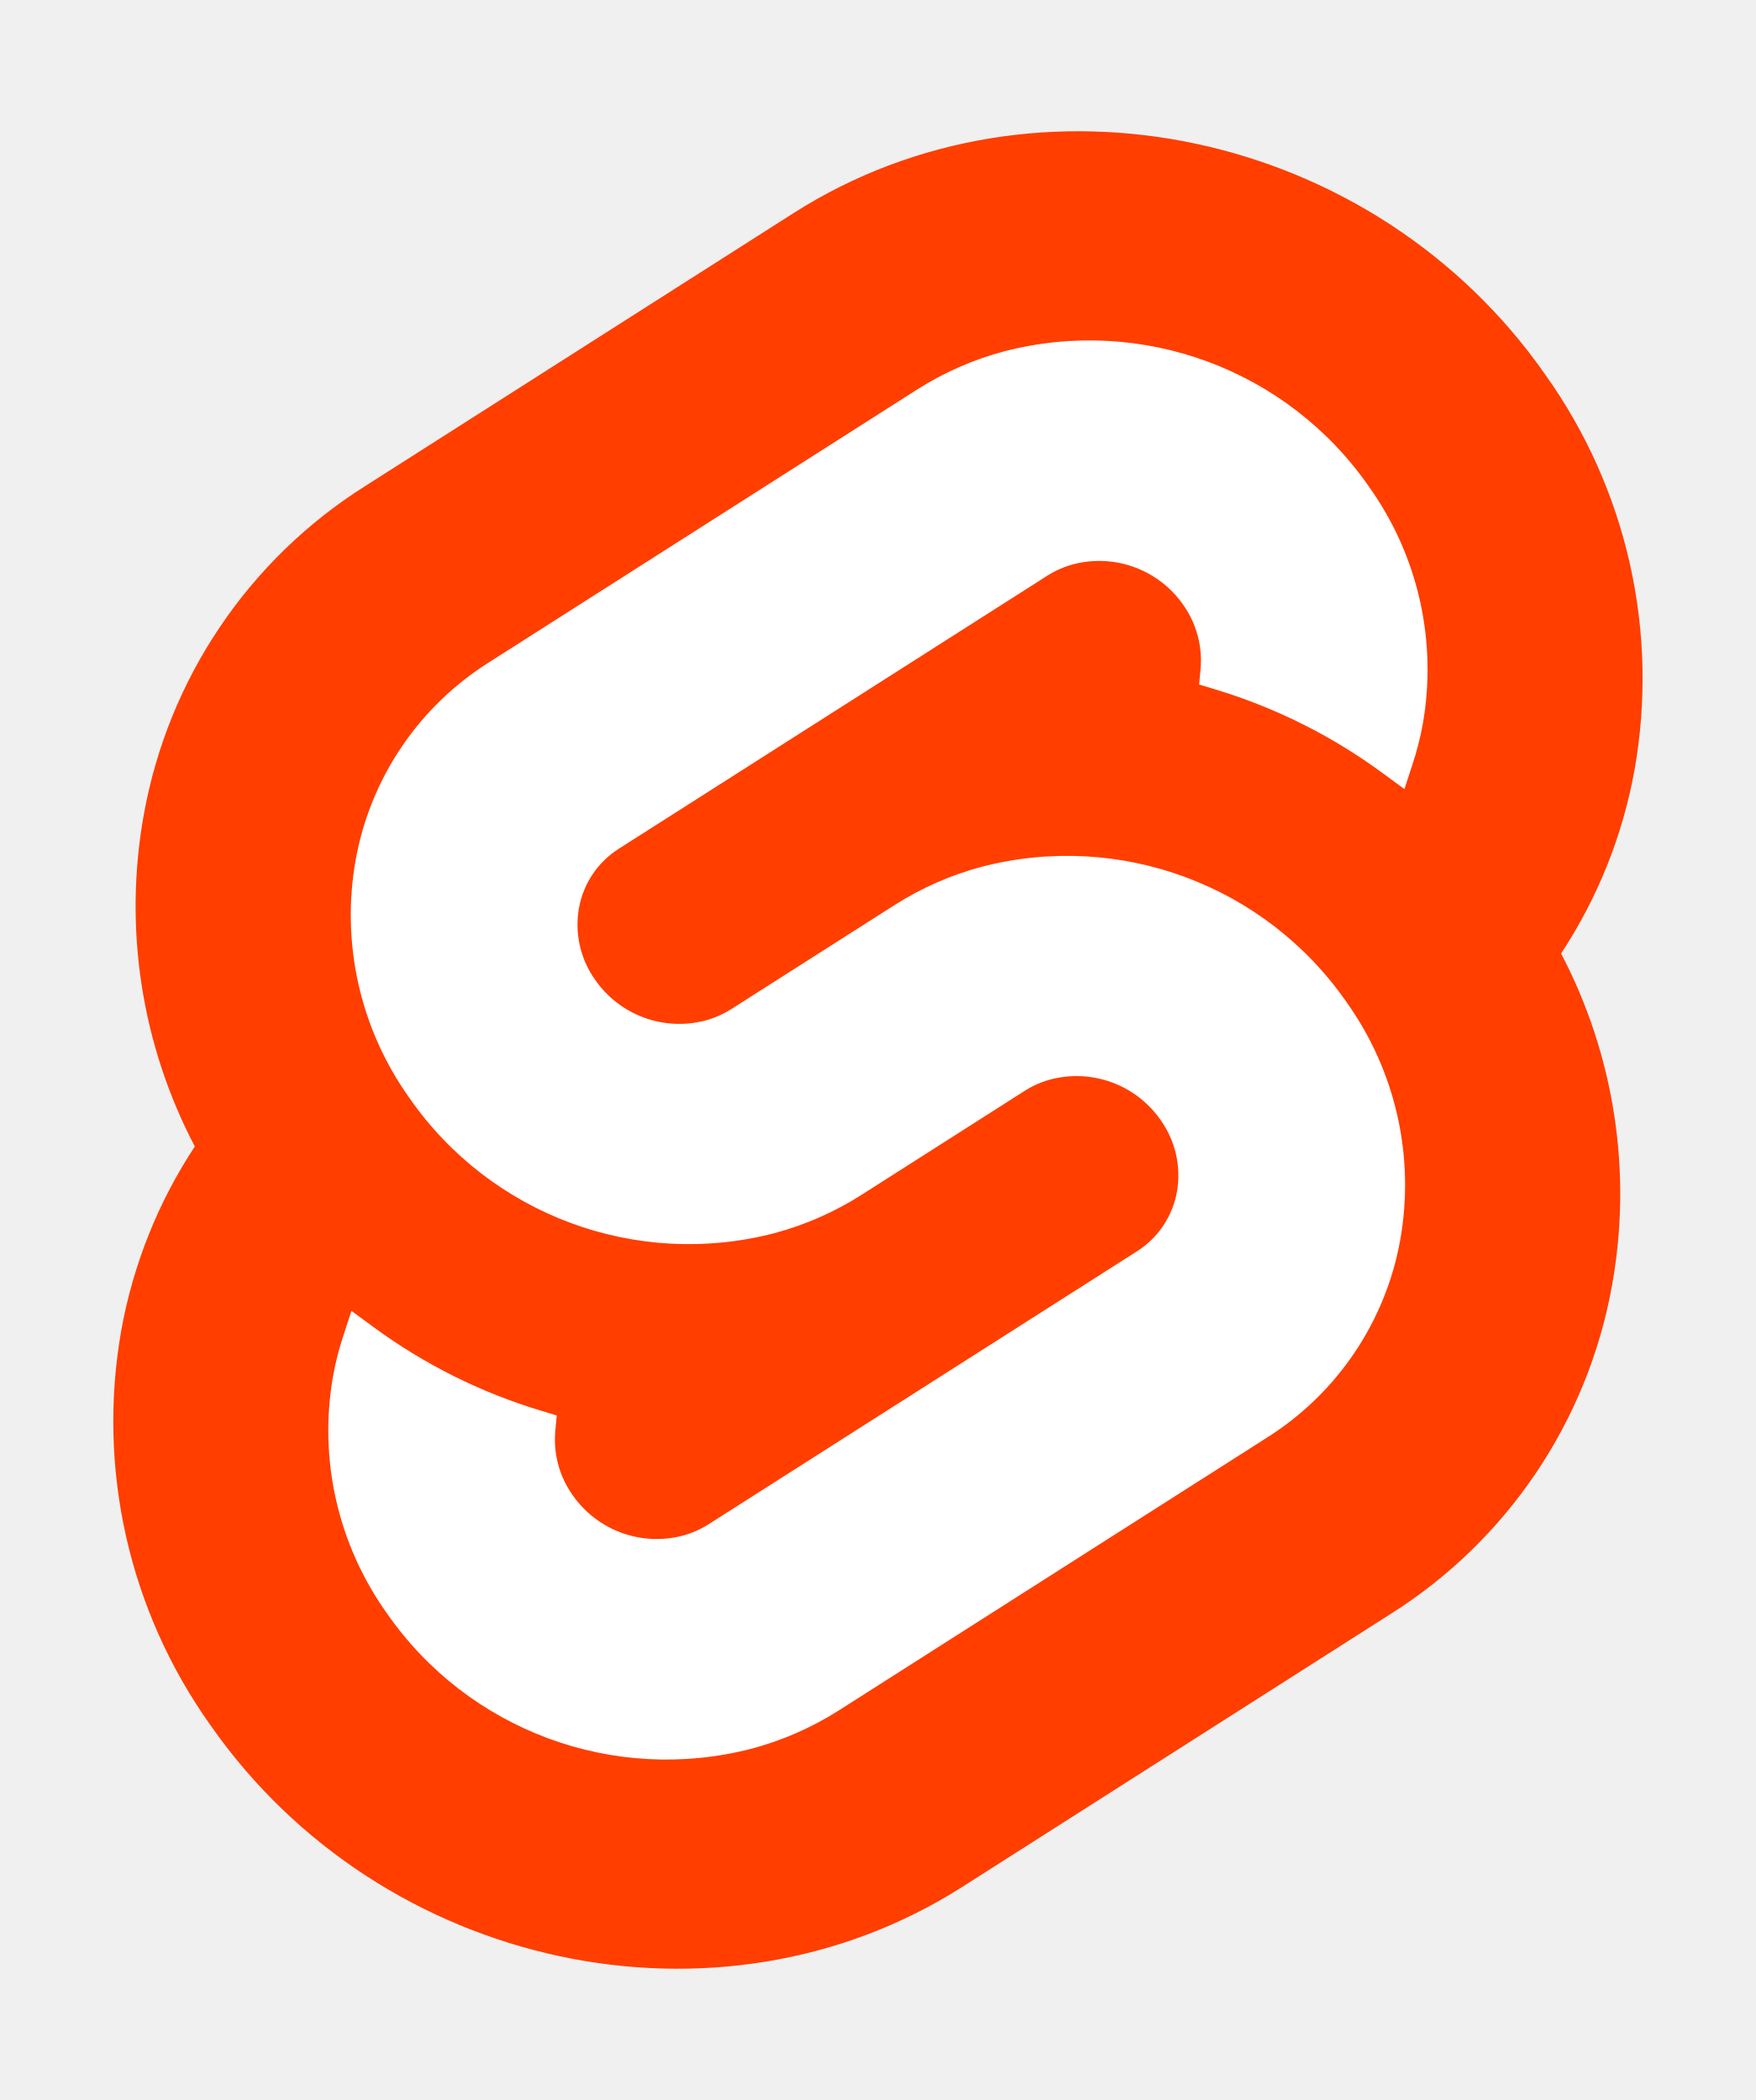
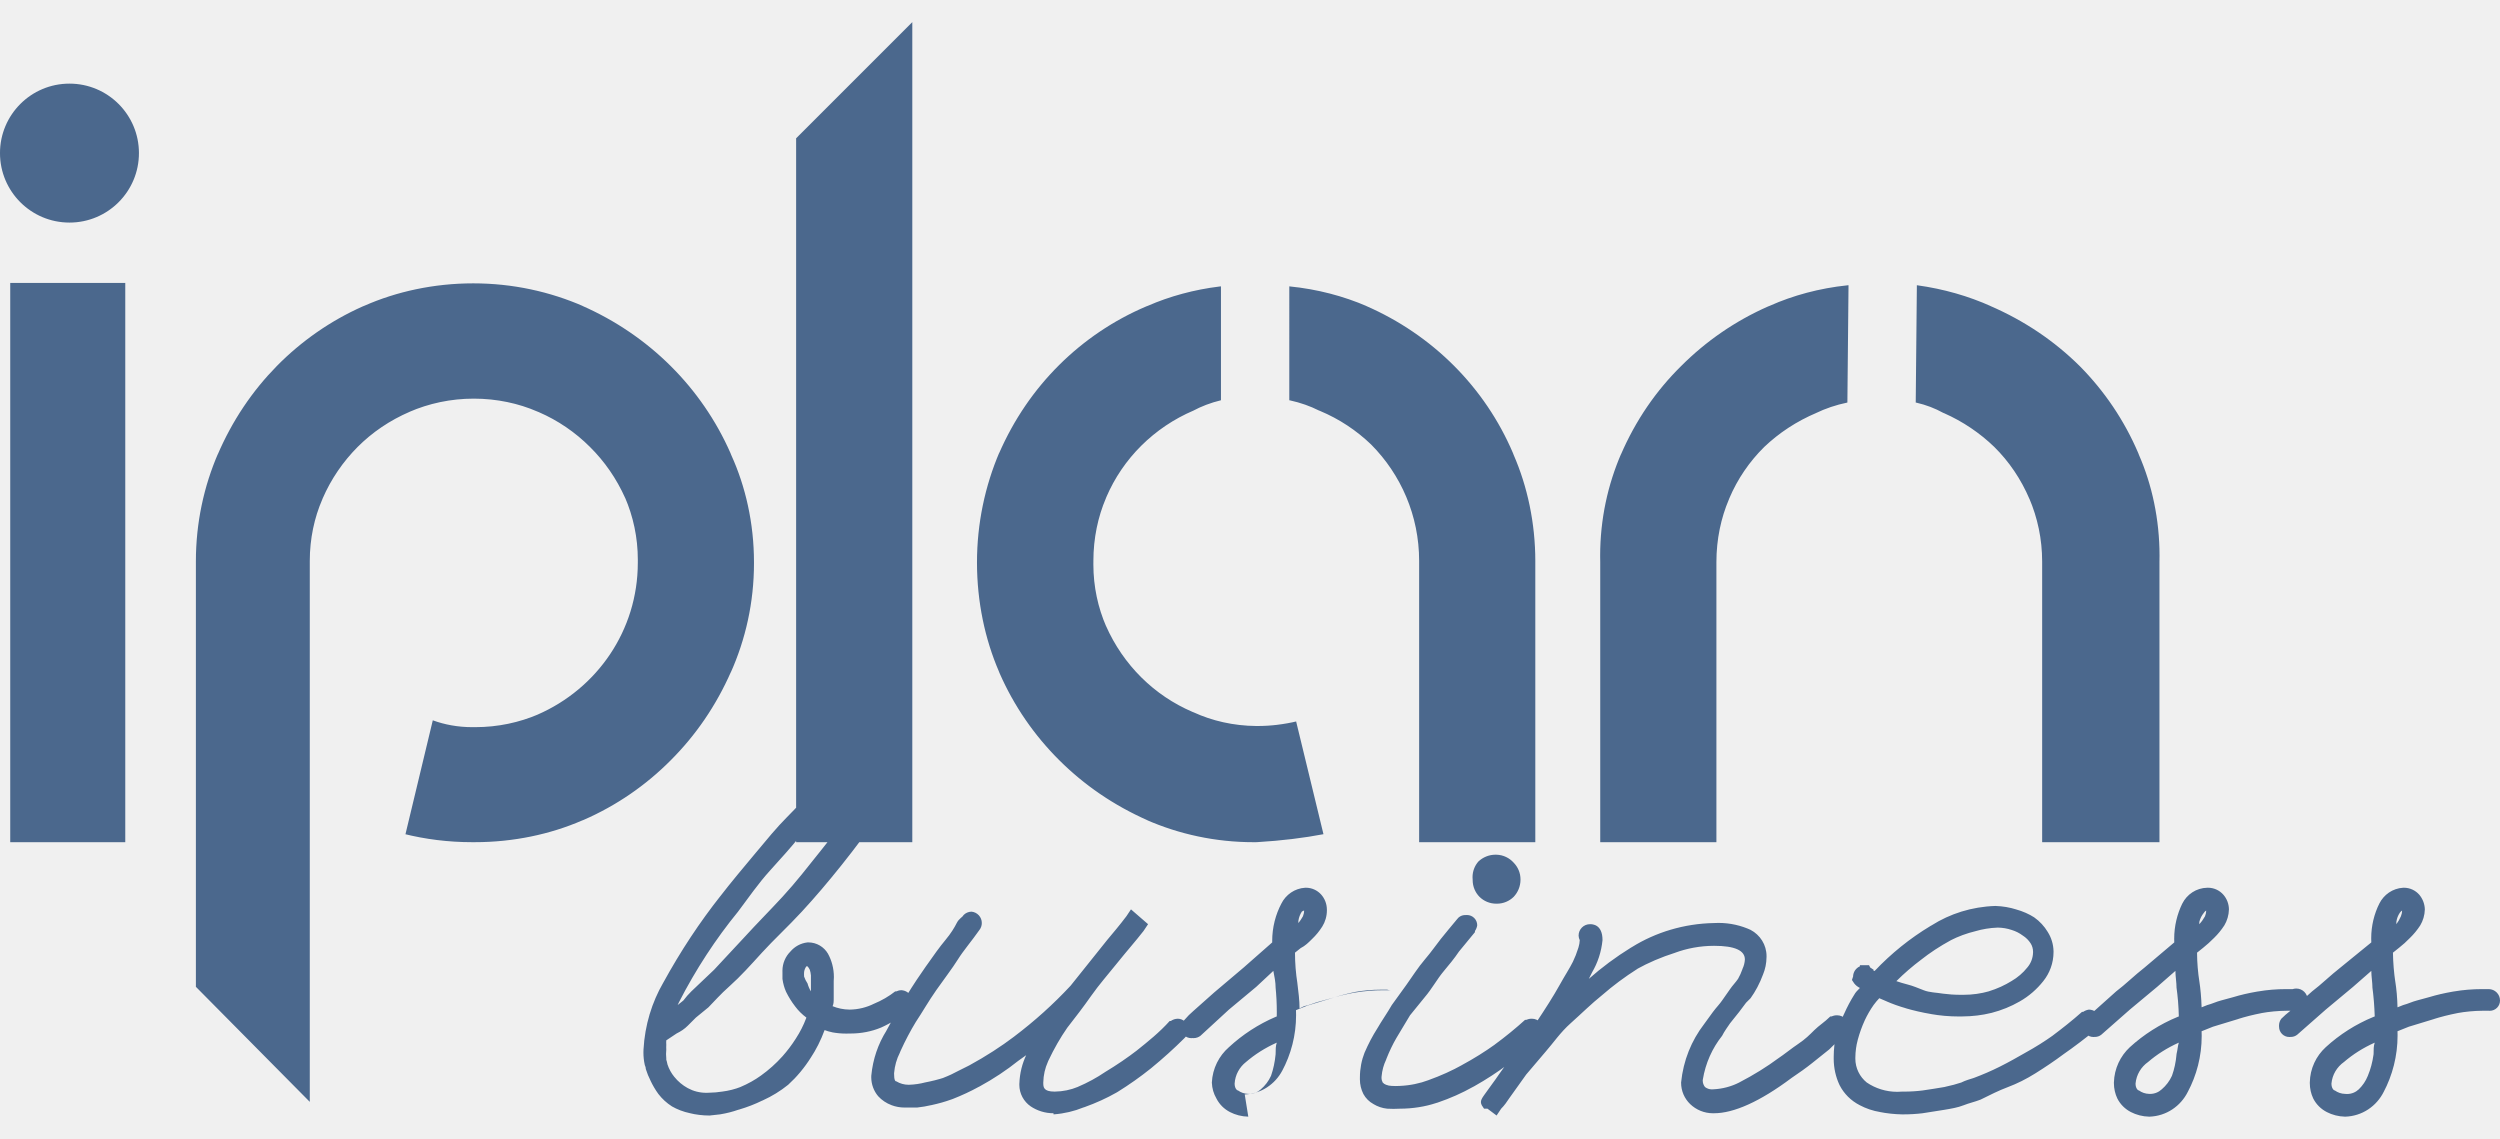
- <svg xmlns="http://www.w3.org/2000/svg" width="107" height="128" viewBox="0 0 107 128">
-   <path d="M94.157 22.819c-10.4-14.885-30.94-19.297-45.792-9.835L22.282 29.608A29.92 29.92 0 0 0 8.764 49.65a31.5 31.5 0 0 0 3.108 20.231 30 30 0 0 0-4.477 11.183 31.9 31.9 0 0 0 5.448 24.116c10.402 14.887 30.942 19.297 45.791 9.835l26.083-16.624A29.92 29.92 0 0 0 98.235 78.35a31.53 31.53 0 0 0-3.105-20.232 30 30 0 0 0 4.474-11.182 31.88 31.88 0 0 0-5.447-24.116" style="fill:#ff3e00" />
-   <path d="M45.817 106.582a20.72 20.72 0 0 1-22.237-8.243 19.17 19.17 0 0 1-3.277-14.503 18 18 0 0 1 .624-2.435l.49-1.498 1.337.981a33.6 33.6 0 0 0 10.203 5.098l.97.294-.09.968a5.85 5.85 0 0 0 1.052 3.878 6.24 6.24 0 0 0 6.695 2.485 5.8 5.8 0 0 0 1.603-.704L69.27 76.28a5.43 5.43 0 0 0 2.45-3.631 5.8 5.8 0 0 0-.987-4.371 6.24 6.24 0 0 0-6.698-2.487 5.7 5.7 0 0 0-1.6.704l-9.953 6.345a19 19 0 0 1-5.296 2.326 20.72 20.72 0 0 1-22.237-8.243 19.17 19.17 0 0 1-3.277-14.502 17.99 17.99 0 0 1 8.13-12.052l26.081-16.623a19 19 0 0 1 5.3-2.329 20.72 20.72 0 0 1 22.237 8.243 19.17 19.17 0 0 1 3.277 14.503 18 18 0 0 1-.624 2.435l-.49 1.498-1.337-.98a33.6 33.6 0 0 0-10.203-5.1l-.97-.294.09-.968a5.86 5.86 0 0 0-1.052-3.878 6.24 6.24 0 0 0-6.696-2.485 5.8 5.8 0 0 0-1.602.704L37.73 51.72a5.42 5.42 0 0 0-2.449 3.63 5.79 5.79 0 0 0 .986 4.372 6.24 6.24 0 0 0 6.698 2.486 5.8 5.8 0 0 0 1.602-.704l9.952-6.342a19 19 0 0 1 5.295-2.328 20.72 20.72 0 0 1 22.237 8.242 19.17 19.17 0 0 1 3.277 14.503 18 18 0 0 1-8.13 12.053l-26.081 16.622a19 19 0 0 1-5.3 2.328" style="fill:#fff" />
+ <svg xmlns="http://www.w3.org/2000/svg" version="1.1" width="2248" height="1024" viewBox="0 0 2248 1024">
+   <g id="icomoon-ignore">
+ </g>
+   <path fill="#4b688d" d="M638.039 1003.082c-0.009 0-0.020 0-0.030 0-6.167 0-12.16-0.747-17.893-2.154l0.513 0.106c-6.18-1.294-11.662-3.42-16.661-6.29l0.274 0.145c-4.808-3.071-8.876-6.815-12.208-11.154l-0.082-0.112c-2.583-3.551-4.974-7.582-6.976-11.834l-0.193-0.456c-1.473-2.86-2.862-6.252-3.969-9.77l-0.128-0.471c0-2.048-1.024-3.072-1.024-4.097-0.695-3.195-1.093-6.866-1.093-10.631 0-0.944 0.025-1.882 0.074-2.813l-0.006 0.13c1.226-22.008 7.534-42.302 17.759-60.056l-0.348 0.655c16.274-29.676 33.233-55.132 52.103-79.010l-0.895 1.174c10.242-13.314 21.507-26.628 31.749-38.918s19.459-23.556 28.676-32.773 16.386-17.411 23.556-24.58 11.266-11.266 14.338-13.314c6.3-6.144 13.352-11.567 20.992-16.103l0.515-0.283c4.68-3.034 10.21-5.198 16.151-6.115l0.235-0.030c0.231-0.009 0.501-0.015 0.773-0.015 5.213 0 9.971 1.947 13.586 5.154l-0.021-0.018c4.434 3.958 7.211 9.688 7.211 16.068 0 0.472-0.015 0.941-0.045 1.406l0.003-0.063c-0.418 4.165-1.508 7.981-3.162 11.478l0.090-0.212c-1.24 3.995-2.63 7.386-4.274 10.627l0.177-0.385c-1.769 3.656-3.474 6.674-5.339 9.58l0.218-0.363c-0.331 0.796-0.68 1.818-0.974 2.863l-0.050 0.209v1.024c-11.266 15.362-22.531 30.725-34.821 46.087s-23.556 28.676-35.845 41.99-25.604 25.604-35.845 36.87-19.459 21.507-28.676 29.701-14.338 14.338-19.459 19.459l-11.266 9.217c-2.048 2.048-4.097 4.097-7.169 7.169s-6.145 5.121-10.242 7.169l-9.217 6.145c-0.045 0.613-0.071 1.327-0.071 2.048s0.026 1.435 0.076 2.143l-0.005-0.095c-0.044 0.613-0.068 1.327-0.068 2.048s0.025 1.435 0.074 2.144l-0.005-0.096c-0.138 1.229-0.216 2.653-0.216 4.097s0.079 2.867 0.232 4.27l-0.015-0.173v1.024c0.397 1.137 0.752 2.515 1 3.931l0.024 0.166c1.429 4.328 3.523 8.073 6.193 11.327l-0.048-0.061c3.354 4.171 7.438 7.601 12.081 10.138l0.209 0.104c4.769 2.613 10.449 4.151 16.489 4.151 0.685 0 1.365-0.020 2.040-0.059l-0.093 0.004c4.391-0.063 8.64-0.433 12.795-1.090l-0.505 0.066c6.1-0.772 11.634-2.209 16.86-4.261l-0.473 0.164c7.047-2.97 13.111-6.402 18.715-10.434l-0.28 0.192c7.291-5.229 13.666-10.954 19.362-17.301l0.097-0.11c4.339-4.867 8.388-10.219 11.991-15.883l0.299-0.503c3.465-5.294 6.568-11.372 8.999-17.781l0.218-0.654c-3.942-2.92-7.321-6.3-10.15-10.113l-0.092-0.129c-2.989-3.868-5.717-8.234-7.992-12.862l-0.201-0.452c-1.422-3.27-2.498-7.068-3.046-11.036l-0.026-0.23c0-3.072 0-5.121 0-6.145-0.015-0.317-0.023-0.688-0.023-1.061 0-6.784 2.748-12.926 7.192-17.374v0c3.795-4.464 9.171-7.481 15.253-8.183l0.109-0.010c0.205-0.007 0.447-0.012 0.689-0.012 7.546 0 14.139 4.081 17.694 10.157l0.052 0.097c3.322 6.043 5.275 13.243 5.275 20.899 0 1.295-0.056 2.578-0.166 3.846l0.011-0.165c0 5.121 0 10.242 0 14.338s0 6.145-1.024 8.193c4.541 1.893 9.812 3.016 15.34 3.072h0.022c7.846-0.094 15.232-1.974 21.798-5.252l-0.291 0.131c7.434-3.055 13.851-6.84 19.631-11.397l-0.172 0.131h1.024c1.314-0.658 2.863-1.043 4.503-1.043 0.217 0 0.433 0.007 0.647 0.020l-0.029-0.001c5.199 0.538 9.217 4.895 9.217 10.191 0 0.018 0 0.036 0 0.054v-0.003c-0.041 2.811-1.209 5.342-3.070 7.167l-0.002 0.002c-7.331 6.534-15.78 12.031-24.986 16.14l-0.618 0.246c-7.943 3.243-17.161 5.126-26.817 5.126-0.294 0-0.587-0.002-0.88-0.005h0.045c-0.898 0.041-1.95 0.064-3.008 0.064-4.366 0-8.639-0.396-12.787-1.154l0.433 0.066c-2.783-0.572-5.185-1.278-7.5-2.158l0.331 0.11c-3.481 9.405-7.621 17.513-12.574 25.039l0.284-0.459c-5.892 9.367-12.667 17.445-20.392 24.498l-0.091 0.082c-6.812 5.523-14.563 10.321-22.889 14.070l-0.666 0.268c-5.997 2.965-13.131 5.752-20.522 7.942l-0.985 0.251c-4.608 1.644-10.124 3.068-15.799 4.016l-0.587 0.081zM782.445 693.787c-3.144 0.849-5.884 2.259-8.239 4.132l0.046-0.035c-6.018 4.632-11.363 9.327-16.39 14.342l0.004-0.004c-3.072 3.072-8.193 7.169-14.338 14.338s-15.362 14.338-23.556 24.58-17.411 20.483-27.652 31.749-19.459 24.58-28.676 36.87c-20.014 24.478-38.060 52.015-53.066 81.364l-1.214 2.616 5.121-4.097c2.27-3.021 4.621-5.697 7.157-8.181l0.012-0.012 20.483-19.459 27.652-29.701c10.242-11.266 21.507-22.531 33.797-35.845s22.531-26.628 34.821-41.99 22.531-28.676 33.797-45.063l1.024-2.048c2.598-3.281 4.98-6.973 6.992-10.886l0.177-0.38c1.296-2.895 2.051-6.275 2.051-9.831 0-0.144-0.001-0.288-0.004-0.432v0.022c0.055-0.308 0.086-0.662 0.086-1.024s-0.031-0.716-0.091-1.061l0.005 0.037zM727.14 868.917c-2.048 0-2.048 0-2.048 0-1.053 1.436-1.781 3.174-2.041 5.062l-0.007 0.059c-0.050 0.613-0.079 1.327-0.079 2.048s0.029 1.435 0.085 2.141l-0.006-0.093c0.811 2.344 1.851 4.376 3.128 6.231l-0.056-0.086c0.746 2.723 1.796 5.107 3.14 7.288l-0.068-0.119c0-3.072 0-6.145 0-9.217s0-3.072 0-5.121c-0.157-1.883-0.52-3.625-1.070-5.28l0.046 0.159c-0.572-1.174-1.255-2.184-2.059-3.085l0.011 0.013zM947.334 1001.033c-0.030 0-0.066 0-0.102 0-7.592 0-14.649-2.295-20.513-6.229l0.133 0.084c-6.232-4.301-10.265-11.404-10.265-19.448 0-0.364 0.008-0.726 0.025-1.087l-0.002 0.051c0.321-9.354 2.552-18.112 6.315-26l-0.17 0.396-7.169 5.121c-10.466 8.363-22.194 16.169-34.58 22.923l-1.265 0.632c-6.681 3.699-14.775 7.486-23.126 10.763l-1.454 0.503c-4.953 1.812-11.128 3.578-17.451 4.943l-0.984 0.178c-3.388 0.824-7.57 1.545-11.831 2.008l-0.459 0.040h-10.242c-0.204 0.004-0.443 0.007-0.684 0.007-4.166 0-8.155-0.753-11.839-2.131l0.233 0.076c-4.864-1.78-8.986-4.585-12.269-8.17l-0.021-0.023c-3.845-4.585-6.181-10.549-6.181-17.058 0-0.484 0.013-0.966 0.038-1.444l-0.003 0.067c1.404-14.943 6.175-28.53 13.54-40.33l-0.226 0.388c12.254-22.806 24.134-41.888 37.055-60.181l-1.209 1.804c7.169-10.242 12.29-17.411 17.411-23.556s8.193-11.266 10.242-15.362 5.121-5.121 6.145-7.169c1.827-1.863 4.358-3.031 7.161-3.072h0.008c5.215 0.52 9.253 4.886 9.253 10.194 0 2.338-0.783 4.494-2.102 6.217l0.018-0.025c-7.169 10.242-14.338 18.435-19.459 26.628s-12.29 17.411-19.459 27.652-12.29 19.459-18.435 28.676c-4.622 7.562-9.41 16.635-13.666 26.001l-0.672 1.651c-2.736 5.363-4.567 11.627-5.109 18.256l-0.012 0.179c0 6.145 1.024 7.169 2.048 7.169 3.161 1.93 6.987 3.073 11.080 3.073 0.066 0 0.131 0 0.196-0.001h-0.010c5.163-0.156 10.082-0.894 14.789-2.15l-0.451 0.102c6.565-1.257 12.071-2.675 17.446-4.388l-1.059 0.291c5.297-2.051 9.68-4.116 13.901-6.442l-0.587 0.297 10.242-5.121c15.341-8.389 28.398-16.868 40.773-26.204l-0.831 0.6c18.927-14.299 35.664-29.412 50.995-45.856l0.213-0.231 32.773-40.966c5.121-6.145 11.266-13.314 17.411-21.507l4.097-6.145 15.362 13.314-4.097 6.145c-7.169 9.217-15.362 18.435-23.556 28.676s-16.386 19.459-23.556 29.701-14.338 19.459-21.507 28.676c-6.105 8.804-11.91 18.88-16.866 29.433l-0.545 1.291c-2.456 5.418-3.95 11.734-4.096 18.382l-0.001 0.053c0 4.097 0 8.193 10.242 8.193 7.4-0.083 14.428-1.58 20.857-4.234l-0.374 0.137c9.44-4.032 17.518-8.487 25.085-13.638l-0.505 0.324c11.088-6.691 20.445-13.111 29.417-20.006l-0.741 0.547c10.242-8.193 20.483-16.386 29.701-26.628v0h1.024c1.715-1.22 3.835-1.976 6.128-2.048h0.017c0.017 0 0.037 0 0.057 0 5.091 0 9.217 4.127 9.217 9.217 0 0.361-0.021 0.717-0.061 1.067l0.004-0.043c0.003 0.088 0.005 0.191 0.005 0.295 0 2.728-1.185 5.179-3.068 6.867l-0.009 0.008c-9.535 9.487-19.549 18.528-29.988 27.068l-0.737 0.584c-8.946 7.174-18.971 14.264-29.412 20.748l-1.312 0.759c-8.363 4.76-18.166 9.252-28.37 12.899l-1.33 0.415c-7.814 3.223-16.866 5.415-26.33 6.127l-0.298 0.018zM1122.464 1004.106c-5.999-0.125-11.621-1.625-16.599-4.196l0.212 0.099c-5.335-2.721-9.568-6.955-12.217-12.134l-0.073-0.156c-2.417-4.118-3.916-9.034-4.096-14.286l-0.001-0.052c0.635-12.692 6.429-23.916 15.311-31.705l0.051-0.044c12.196-11.288 26.43-20.597 42.053-27.286l0.961-0.366c0.023-1.195 0.037-2.604 0.037-4.017 0-7.602-0.385-15.114-1.137-22.518l0.077 0.931c0-5.121-1.024-10.242-2.048-15.362l-15.362 14.338-24.58 20.483-25.604 23.556c-1.701 1.306-3.862 2.093-6.205 2.093-0.339 0-0.675-0.017-1.006-0.049l0.042 0.003c-0.327 0.041-0.705 0.065-1.089 0.065-5.091 0-9.217-4.127-9.217-9.217 0-0.384 0.023-0.762 0.069-1.133l-0.004 0.045c0.305-2.432 1.423-4.56 3.069-6.142l0.003-0.003c2.528-2.984 5.209-5.665 8.094-8.111l0.099-0.082 18.435-16.386 26.628-22.531 25.604-22.531c-0.007-0.377-0.011-0.822-0.011-1.268 0-12.262 3.035-23.816 8.395-33.949l-0.191 0.395c4.035-8.14 12.053-13.764 21.435-14.335l0.072-0.003c0.176-0.006 0.382-0.009 0.589-0.009 5.456 0 10.359 2.37 13.733 6.137l0.015 0.017c3.129 3.535 5.060 8.193 5.121 13.301v0.013c0.008 0.255 0.013 0.556 0.013 0.857 0 5.369-1.53 10.381-4.178 14.622l0.068-0.117c-2.694 4.273-5.74 7.969-9.191 11.242l-0.026 0.024c-3.072 3.072-6.145 6.145-10.242 8.193l-5.121 4.097c0.013 9.408 0.757 18.633 2.179 27.632l-0.131-1.004c1.024 8.193 2.048 16.386 2.048 23.556l4.097-2.048c5.121-1.024 9.217-3.072 13.314-4.097l11.266-3.072c5.676-1.796 12.914-3.573 20.297-4.935l1.21-0.186c7.602-1.307 16.358-2.054 25.288-2.054 0.471 0 0.942 0.002 1.412 0.006l-0.072-0.001h5.121c-1.143 0-2.243-0.187-3.27-0.533l0.072 0.021h-5.121c-0.086 0-0.188 0-0.289 0-8.222 0-16.27 0.745-24.082 2.172l0.815-0.124c-7.936 1.659-14.461 3.427-20.842 5.512l1.383-0.391-23.556 7.169-10.242 4.097c0.059 1.324 0.092 2.876 0.092 4.437 0 18.237-4.584 35.404-12.661 50.411l0.279-0.567c-6.544 12.418-19.115 20.88-33.715 21.504l-0.082 0.003zM1148.068 937.536c-10.58 4.739-19.692 10.571-27.802 17.537l0.15-0.126c-5.883 4.603-9.76 11.535-10.238 19.384l-0.004 0.075c0 4.097 2.048 6.145 3.072 6.145 2.561 1.857 5.749 2.998 9.199 3.072h0.018c0.239 0.013 0.518 0.021 0.799 0.021 4.049 0 7.731-1.566 10.476-4.126l-0.009 0.008c3.888-3.321 7.004-7.422 9.128-12.072l0.089-0.218c1.983-5.676 3.433-12.281 4.072-19.122l0.025-0.337c0-4.097 0-7.169 1.024-10.242zM1172.648 818.734c-0.784 0.226-1.466 0.577-2.063 1.035l0.015-0.011c-1.531 2.336-2.615 5.104-3.058 8.081l-0.014 0.112c-0.030 0.307-0.047 0.663-0.047 1.024s0.017 0.717 0.050 1.069l-0.003-0.045c1.452-1.797 2.809-3.808 3.988-5.93l0.109-0.215c0.648-1.512 1.024-3.272 1.024-5.121v0zM1258.677 996.937c-1.683 0.102-3.652 0.16-5.633 0.16s-3.95-0.058-5.902-0.172l0.269 0.013c-4.596-0.482-8.767-1.943-12.421-4.171l0.131 0.074c-3.933-2.136-7.081-5.285-9.158-9.099l-0.059-0.118c-1.951-3.849-3.094-8.39-3.094-13.2 0-0.4 0.008-0.799 0.024-1.195l-0.002 0.057c-0.001-0.138-0.002-0.302-0.002-0.466 0-7.935 1.504-15.519 4.243-22.482l-0.144 0.417c3.593-8.355 7.361-15.419 11.636-22.128l-0.37 0.621c4.097-7.169 9.217-14.338 13.314-21.507l13.314-18.435c5.121-7.169 10.242-15.362 16.386-22.531s10.242-13.314 14.338-18.435 9.217-11.266 14.338-17.411c1.676-2.493 4.486-4.112 7.674-4.112 0.183 0 0.364 0.005 0.544 0.016l-0.025-0.001c0.307-0.036 0.663-0.057 1.024-0.057 5.091 0 9.217 4.127 9.217 9.217 0 0.020 0 0.040 0 0.060v-0.003c-0.309 1.941-1.031 3.672-2.074 5.16l0.026-0.039v1.024l-14.338 17.411c-4.097 6.145-9.217 12.29-14.338 18.435s-10.242 15.362-16.386 22.531l-13.314 16.386c-4.097 7.169-8.193 13.314-12.29 20.483-3.168 5.43-6.265 11.837-8.88 18.486l-0.337 0.973c-2.173 4.482-3.637 9.7-4.087 15.205l-0.010 0.157c-0.024 0.248-0.037 0.536-0.037 0.827 0 1.57 0.393 3.049 1.085 4.344l-0.024-0.049c0.813 0.919 1.848 1.624 3.022 2.033l0.050 0.015c1.514 0.623 3.269 0.997 5.11 1.024h0.011c1.071 0.070 2.323 0.11 3.585 0.11s2.513-0.040 3.755-0.119l-0.17 0.009c9.294-0.395 18.040-2.239 26.182-5.312l-0.578 0.191c11.608-4.172 21.405-8.66 30.758-13.853l-1.057 0.539c11.556-6.25 21.263-12.358 30.551-19.014l-0.85 0.579c10.315-7.582 19.325-14.968 27.936-22.785l-0.284 0.254h1.024c1.447-0.648 3.137-1.026 4.916-1.026 0.072 0 0.144 0.001 0.216 0.002h-0.011c5.656 0 10.242 4.586 10.242 10.242v0c-0.041 2.811-1.209 5.342-3.070 7.167l-0.002 0.002c-9.217 8.193-19.459 15.362-28.676 23.556-9.151 6.904-19.526 13.683-30.348 19.76l-1.401 0.723c-9.275 5.246-20.105 10.095-31.403 13.934l-1.37 0.404c-9.791 3.245-21.063 5.119-32.772 5.121h-0.001zM1345.73 812.589c-0.092 0.001-0.2 0.002-0.308 0.002-5.863 0-11.178-2.346-15.057-6.151l0.003 0.003c-3.802-3.877-6.147-9.191-6.147-15.054 0-0.108 0.001-0.216 0.002-0.324v0.016c-0.079-0.693-0.125-1.497-0.125-2.311 0-5.395 1.986-10.326 5.268-14.101l-0.022 0.026c4.028-3.817 9.481-6.163 15.483-6.163 0.318 0 0.633 0.007 0.948 0.020l-0.045-0.001c6.113 0.199 11.554 2.918 15.344 7.149l0.018 0.020c3.802 3.877 6.147 9.191 6.147 15.054 0 0.108-0.001 0.216-0.002 0.324v-0.016c-0.028 5.956-2.362 11.361-6.155 15.373l0.010-0.011c-3.877 3.802-9.191 6.147-15.054 6.147-0.108 0-0.216-0.001-0.324-0.002h0.016zM1337.537 996.937h-3.072l-2.048-3.072c-2.048-4.097 0-6.145 5.121-13.314 2.048-3.072 6.145-8.193 10.242-14.338l15.362-21.507c6.145-8.193 12.29-16.386 18.435-25.604 8.193-12.29 15.362-23.556 20.483-32.773s9.217-15.362 12.29-21.507c1.784-3.658 3.524-8.069 4.937-12.625l0.184-0.689c0.581-1.823 0.95-3.928 1.023-6.106l0.001-0.039c-0.595-1.195-0.966-2.596-1.023-4.078l-0.001-0.019c0-5.656 4.586-10.242 10.242-10.242v0c2.048 0 11.266 0 11.266 14.338-1.059 10.695-4.349 20.43-9.397 29.007l0.18-0.331-3.072 6.145c11.524-10.195 24.242-19.653 37.726-27.99l1.192-0.686c21.008-13.052 46.395-20.987 73.597-21.505l0.142-0.002c1.173-0.071 2.544-0.111 3.926-0.111 10.458 0 20.377 2.305 29.277 6.435l-0.43-0.179c8.595 4.533 14.355 13.409 14.355 23.631 0 0.334-0.006 0.666-0.018 0.996l0.001-0.048c-0.056 5.55-1.179 10.822-3.174 15.641l0.102-0.279c-3.026 8.209-6.827 15.311-11.454 21.783l0.188-0.276-4.097 4.097-6.145 8.193-8.193 10.242c-2.048 3.072-5.121 7.169-7.169 11.266-8.792 11.084-14.96 24.634-17.346 39.449l-0.065 0.493c-0.004 0.102-0.006 0.223-0.006 0.343 0 2.206 0.775 4.232 2.068 5.818l-0.013-0.017c1.701 1.306 3.862 2.093 6.205 2.093 0.339 0 0.675-0.017 1.006-0.049l-0.042 0.003c8.653-0.368 16.705-2.597 23.877-6.295l-0.321 0.15c13.38-6.934 24.775-14.072 35.54-22.013l-0.719 0.506c6.145-4.097 12.29-9.217 18.435-13.314s10.242-8.193 14.338-12.29 9.217-7.169 14.338-12.29v0h1.024c1.447-0.648 3.137-1.026 4.916-1.026 0.072 0 0.144 0.001 0.216 0.002h-0.011c5.656 0 10.242 4.586 10.242 10.242v0c-0.041 2.811-1.209 5.342-3.070 7.167l-0.002 0.002c-5.121 4.097-10.242 9.217-14.338 13.314l-15.362 12.29c-5.121 4.097-12.29 9.217-18.435 13.314-28.676 21.507-52.232 31.749-69.643 31.749-0.3 0.011-0.652 0.017-1.006 0.017-7.955 0-15.18-3.127-20.512-8.221l0.011 0.011c-5.054-4.854-8.194-11.669-8.194-19.216 0-0.085 0-0.171 0.001-0.256v0.013c1.973-19.898 9.365-37.764 20.662-52.475l-0.179 0.243 8.193-11.266c3.072-4.097 6.145-7.169 8.193-10.242s5.121-7.169 7.169-10.242 5.121-6.145 7.169-9.217c1.5-2.612 2.884-5.658 3.982-8.836l0.115-0.381c1.137-2.396 1.874-5.189 2.045-8.132l0.003-0.061c0-8.193-9.217-12.29-27.652-12.29-12.498 0.015-24.465 2.266-35.529 6.375l0.708-0.23c-13.020 4.131-24.205 8.991-34.772 14.832l0.975-0.494c-11.97 7.608-22.334 15.366-32.071 23.83l0.322-0.274c-10.242 8.193-19.459 17.411-28.676 25.604s-15.362 17.411-22.531 25.604l-17.411 20.483-15.362 21.507c-2.048 3.072-4.097 6.145-7.169 9.217l-4.097 6.145zM1710.33 1002.058c-6.972-0.14-13.679-0.879-20.188-2.168l0.729 0.12c-6.905-1.139-13.101-3.284-18.76-6.303l0.325 0.158c-8.024-4.052-14.383-10.411-18.328-18.201l-0.107-0.234c-3.24-6.893-5.132-14.97-5.132-23.49 0-0.383 0.004-0.766 0.011-1.147l-0.001 0.057c-0.002-0.2-0.003-0.437-0.003-0.674 0-6.657 0.747-13.14 2.162-19.368l-0.111 0.583c1.984-7.482 4.433-13.952 7.45-20.091l-0.281 0.632c3.017-6.805 6.097-12.519 9.55-17.973l-0.333 0.562c1.024-2.048 3.072-4.097 5.121-6.145-2.047-0.988-3.76-2.372-5.098-4.067l-0.023-0.030-2.048-3.072 1.024-3.072c0.070-4.108 2.548-7.619 6.080-9.191l0.065-0.026v-1.024h8.193l1.024 2.048 3.072 2.048v1.024h1.024c14.839-15.681 31.669-29.252 50.142-40.371l1.066-0.595c16.3-10.348 36.014-16.743 57.175-17.407l0.178-0.004c6.649 0.209 12.963 1.317 18.928 3.207l-0.493-0.135c6.224 1.709 11.674 4.161 16.632 7.315l-0.245-0.146c4.995 3.545 9.108 7.984 12.181 13.118l0.109 0.196c3.131 4.946 5.026 10.948 5.121 17.385v0.026c0.001 0.111 0.002 0.243 0.002 0.375 0 9.972-3.476 19.131-9.281 26.334l0.063-0.081c-5.888 7.446-13.029 13.607-21.15 18.247l-0.357 0.188c-7.367 4.247-15.888 7.755-24.886 10.084l-0.718 0.158c-7.676 1.91-16.499 3.028-25.575 3.072h-0.029c-0.955 0.023-2.080 0.036-3.207 0.036-8.636 0-17.096-0.758-25.314-2.211l0.87 0.127c-8.998-1.537-16.593-3.317-24.016-5.494l1.484 0.373c-6.948-1.965-12.732-4.059-18.328-6.502l0.917 0.357-7.169-3.072c-1.757 1.865-3.437 3.869-4.994 5.966l-0.127 0.179c-2.916 4.126-5.649 8.829-7.956 13.772l-0.237 0.566c-2.216 4.818-4.314 10.606-5.952 16.585l-0.193 0.826c-1.247 4.594-1.99 9.879-2.048 15.327v0.035c-0.012 0.308-0.019 0.67-0.019 1.033 0 8.659 3.98 16.388 10.211 21.458l0.051 0.040c7.702 5.249 17.213 8.381 27.455 8.381 1.511 0 3.007-0.068 4.484-0.202l-0.19 0.014c0.448 0.005 0.978 0.008 1.508 0.008 5.966 0 11.845-0.375 17.613-1.103l-0.686 0.071c7.169-1.024 13.314-2.048 19.459-3.072 6.258-1.326 11.407-2.738 16.44-4.406l-1.078 0.309c4.097-2.048 8.193-3.072 11.266-4.097 8.193-3.072 15.362-6.145 23.556-10.242s15.362-8.193 22.531-12.29c9.632-5.324 17.663-10.41 25.382-15.904l-0.802 0.542c8.193-6.145 17.411-13.314 26.628-21.507h1.024c1.449-1.017 3.179-1.739 5.051-2.039l0.070-0.009c2.317 0 4.455 0.769 6.171 2.067l-0.026-0.019c2.493 1.676 4.112 4.486 4.112 7.674 0 0.183-0.005 0.364-0.016 0.544l0.001-0.025c-0.041 2.811-1.209 5.342-3.070 7.167l-0.002 0.002q-16.386 13.314-29.701 22.531c-8.193 6.145-17.411 12.29-25.604 17.411s-16.386 9.217-24.58 12.29-16.386 7.169-24.58 11.266c-5.121 2.048-10.242 3.072-15.362 5.121s-11.266 3.072-17.411 4.097-13.314 2.048-19.459 3.072c-5.286 0.653-11.404 1.026-17.61 1.026-0.29 0-0.58-0.001-0.87-0.002h0.045zM1705.209 882.231c3.072 1.024 6.145 2.048 10.242 3.072s9.217 3.072 14.338 5.121 11.266 2.048 17.411 3.072c4.777 0.658 10.297 1.033 15.904 1.033 0.53 0 1.059-0.003 1.587-0.010l-0.080 0.001c0.305 0.004 0.664 0.006 1.025 0.006 8.020 0 15.777-1.124 23.123-3.223l-0.592 0.145c7.808-2.418 14.595-5.55 20.863-9.437l-0.38 0.22c5.63-3.255 10.385-7.357 14.262-12.191l0.076-0.099c3.056-3.574 4.968-8.206 5.12-13.282l0.001-0.032c0.013-0.231 0.021-0.501 0.021-0.773 0-2.742-0.77-5.304-2.105-7.482l0.036 0.063c-1.845-2.921-4.248-5.324-7.077-7.114l-0.092-0.055c-2.921-2.192-6.328-3.942-10.010-5.060l-0.232-0.061c-3.661-1.246-7.878-1.991-12.263-2.048h-0.027c-7.025 0.25-13.689 1.355-20.031 3.216l0.572-0.144c-8.567 2.059-16.075 4.871-23.118 8.464l0.586-0.271c-10.157 5.526-18.866 11.294-27.035 17.719l0.407-0.308c-8.306 6.241-15.658 12.618-22.539 19.467l0.008-0.008zM1932.571 1004.106c-5.999-0.125-11.621-1.625-16.599-4.196l0.212 0.099c-5.335-2.721-9.568-6.955-12.217-12.134l-0.073-0.156c-1.941-4.063-3.075-8.829-3.075-13.862 0-0.167 0.001-0.335 0.004-0.501v0.025c0.354-12.554 5.789-23.773 14.312-31.725l0.026-0.024c12.473-11.374 27.058-20.7 43.059-27.294l0.98-0.358c-0.206-9.238-0.944-18.094-2.187-26.786l0.139 1.182c0-5.121-1.024-10.242-1.024-15.362l-16.386 14.338-24.58 20.483-25.604 22.531c-1.57 1.279-3.596 2.054-5.802 2.054-0.121 0-0.241-0.002-0.361-0.007l0.017 0.001c-0.307 0.036-0.663 0.057-1.024 0.057-5.091 0-9.217-4.127-9.217-9.217 0-0.020 0-0.040 0-0.060v0.003c-0.029-0.289-0.045-0.624-0.045-0.964 0-2.343 0.787-4.504 2.111-6.229l-0.018 0.024c2.512-2.503 5.185-4.852 7.998-7.024l0.195-0.145 19.459-17.411c8.193-6.145 16.386-14.338 25.604-21.507l26.628-22.531c-0.045-0.953-0.070-2.069-0.070-3.192 0-11.505 2.672-22.386 7.429-32.056l-0.19 0.427c4.195-8.426 12.673-14.154 22.507-14.338h0.024c0.176-0.006 0.382-0.009 0.589-0.009 5.456 0 10.359 2.37 13.733 6.137l0.015 0.017c3.129 3.535 5.060 8.193 5.121 13.301v0.013c-0.134 5.305-1.639 10.232-4.172 14.474l0.075-0.136c-2.759 4.245-5.799 7.935-9.203 11.253l-0.014 0.013c-3.165 3.218-6.506 6.234-10.018 9.044l-0.224 0.173-5.121 4.097c0.068 9.092 0.81 17.955 2.179 26.609l-0.131-1.005c1.053 6.851 1.789 14.986 2.040 23.244l0.008 0.312 5.121-2.048c4.097-1.024 8.193-3.072 12.29-4.097l11.266-3.072c6.046-1.864 13.642-3.645 21.396-4.962l1.135-0.159c7.519-1.304 16.177-2.049 25.010-2.049 0.209 0 0.418 0 0.626 0.001h5.089c0.955-0.325 2.054-0.512 3.197-0.512 5.656 0 10.242 4.586 10.242 10.242s-4.586 10.242-10.242 10.242c-1.143 0-2.243-0.187-3.27-0.533l0.072 0.021h-5.121c-8.001 0.057-15.788 0.799-23.357 2.172l0.825-0.124c-8.262 1.602-15.144 3.374-21.868 5.499l1.385-0.378-23.556 7.169-10.242 4.097c0.052 1.253 0.082 2.724 0.082 4.203 0 18.315-4.579 35.561-12.654 50.655l0.282-0.577c-6.451 13.118-19.538 22.083-34.763 22.53l-0.058 0.001zM1959.2 937.536c-10.58 4.739-19.692 10.571-27.802 17.537l0.15-0.126c-6.28 4.431-10.526 11.384-11.258 19.355l-0.008 0.104c0 4.097 2.048 6.145 3.072 6.145 2.561 1.857 5.749 2.998 9.199 3.072h0.018c0.239 0.013 0.518 0.021 0.799 0.021 4.049 0 7.731-1.566 10.476-4.126l-0.009 0.008c3.888-3.321 7.004-7.422 9.128-12.072l0.089-0.218c2.060-5.701 3.515-12.314 4.079-19.18l0.018-0.279c1.024-4.097 1.024-7.169 2.048-10.242zM1983.779 818.734c-0.841 0.518-1.53 1.207-2.033 2.022l-0.015 0.026c-1.894 2.286-3.315 5.037-4.067 8.052l-0.030 0.141c-0.030 0.307-0.047 0.663-0.047 1.024s0.017 0.717 0.050 1.069l-0.003-0.045c1.938-2.088 3.639-4.442 5.030-6.987l0.091-0.182c0.648-1.512 1.024-3.272 1.024-5.121v0zM2108.726 1004.106c-5.999-0.125-11.621-1.625-16.599-4.196l0.212 0.099c-5.335-2.721-9.568-6.955-12.217-12.134l-0.073-0.156c-1.941-4.063-3.075-8.829-3.075-13.862 0-0.167 0.001-0.335 0.004-0.501v0.025c0.228-12.579 5.695-23.838 14.305-31.719l0.033-0.030c12.455-11.413 27.046-20.745 43.069-27.301l0.97-0.351c-0.288-9.362-1.023-18.215-2.194-26.929l0.146 1.325c0-5.121-1.024-10.242-1.024-15.362l-16.386 14.338-24.58 20.483-25.604 22.531c-1.57 1.279-3.596 2.054-5.802 2.054-0.121 0-0.241-0.002-0.361-0.007l0.017 0.001c-0.307 0.036-0.663 0.057-1.024 0.057-5.091 0-9.217-4.127-9.217-9.217 0-0.020 0-0.040 0-0.060v0.003c-0.029-0.289-0.045-0.624-0.045-0.964 0-2.343 0.787-4.504 2.111-6.229l-0.018 0.024c2.512-2.503 5.185-4.852 7.998-7.024l0.195-0.145 19.459-17.411c8.193-6.145 16.386-14.338 25.604-21.507l27.652-22.531c-0.059-1.081-0.093-2.345-0.093-3.619 0-11.363 2.681-22.099 7.447-31.611l-0.185 0.408c4.035-8.14 12.053-13.764 21.435-14.335l0.072-0.003c0.176-0.006 0.382-0.009 0.589-0.009 5.456 0 10.359 2.37 13.733 6.137l0.015 0.017c3.056 3.574 4.968 8.206 5.12 13.282l0.001 0.032c-0.134 5.305-1.639 10.232-4.172 14.474l0.075-0.136c-2.759 4.245-5.799 7.935-9.203 11.253l-0.014 0.013c-3.145 3.268-6.488 6.287-10.033 9.059l-0.209 0.158-5.121 4.097c0.146 9.166 0.885 18.025 2.183 26.7l-0.135-1.096c1.136 6.953 1.874 15.092 2.045 23.371l0.003 0.185 5.121-2.048c4.097-1.024 8.193-3.072 12.29-4.097l11.266-3.072c6.002-1.839 13.597-3.619 21.345-4.952l1.186-0.169c7.568-1.304 16.283-2.049 25.174-2.049 0.151 0 0.302 0 0.453 0.001h5.098c5.656 0 10.242 4.586 10.242 10.242v0c0 0.017 0 0.037 0 0.057 0 5.091-4.127 9.217-9.217 9.217-0.361 0-0.717-0.021-1.067-0.061l0.043 0.004h-5.121c-8.001 0.057-15.788 0.799-23.357 2.172l0.825-0.124c-8.315 1.63-15.196 3.401-21.926 5.511l1.443-0.39-23.556 7.169-10.242 4.097c0.041 1.113 0.064 2.421 0.064 3.735 0 18.471-4.57 35.875-12.641 51.143l0.287-0.596c-6.451 13.118-19.538 22.083-34.763 22.53l-0.058 0.001zM2135.354 937.536c-10.58 4.739-19.692 10.571-27.802 17.537l0.15-0.126c-6.28 4.431-10.526 11.384-11.258 19.355l-0.008 0.104c0 4.097 2.048 6.145 3.072 6.145 2.561 1.857 5.749 2.998 9.199 3.072h0.018c0.522 0.063 1.127 0.099 1.74 0.099 4.089 0 7.804-1.597 10.558-4.203l-0.007 0.007c3.493-3.384 6.273-7.479 8.11-12.056l0.083-0.234c2.376-5.65 4.172-12.216 5.078-19.063l0.043-0.396c0-4.097 0-7.169 1.024-10.242zM2159.934 818.734c-0.805 0.564-1.484 1.243-2.031 2.022l-0.017 0.026c-1.563 2.327-2.652 5.102-3.061 8.092l-0.011 0.101s0 1.024 0 2.048c1.553-2.073 2.924-4.432 4.010-6.943l0.087-0.226c0.648-1.512 1.024-3.272 1.024-5.121v0zM112.647 757.284h-103.44v-502.86h103.44zM426.038 757.284c-0.484 0.003-1.057 0.005-1.63 0.005-21.233 0-41.855-2.616-61.561-7.543l1.743 0.369 24.58-102.416c10.514 3.9 22.659 6.156 35.331 6.156 0.541 0 1.080-0.004 1.619-0.012l-0.081 0.001c0.422 0.004 0.92 0.007 1.419 0.007 20.194 0 39.421-4.146 56.875-11.632l-0.94 0.359c53.442-23.273 90.128-75.625 90.128-136.548 0-0.242-0.001-0.484-0.002-0.726v0.037c0.009-0.602 0.014-1.312 0.014-2.023 0-19.988-4.15-39.007-11.634-56.243l0.353 0.913c-8.023-17.892-18.707-33.166-31.738-46.076l-0.011-0.011c-13.17-13.172-28.803-23.882-46.149-31.379l-0.962-0.37c-16.919-7.394-36.634-11.697-57.353-11.697s-40.434 4.303-58.299 12.063l0.946-0.366c-18.308 7.867-33.941 18.577-47.111 31.749v0c-13.129 13.195-23.832 28.82-31.372 46.139l-0.377 0.972c-7.124 16.315-11.27 35.325-11.27 55.303 0 0.36 0.001 0.72 0.004 1.080v-0.055 485.45l-102.416-103.44v-382.010c-0.001-0.186-0.001-0.406-0.001-0.627 0-34.548 7.158-67.425 20.071-97.228l-0.611 1.584c13.296-30.978 31.25-57.466 53.295-79.923l-0.039 0.039c22.041-22.412 48.198-40.697 77.258-53.642l1.602-0.638c28.835-12.714 62.456-20.115 97.807-20.115s68.971 7.401 99.4 20.737l-1.593-0.622c60.406 26.524 107.64 73.758 133.517 132.517l0.647 1.647c12.908 28.314 20.447 61.407 20.483 96.258v0.013c0.002 0.342 0.003 0.747 0.003 1.153 0 35.166-7.542 68.571-21.097 98.686l0.612-1.52c-13.621 31.008-31.904 57.493-54.281 79.885l0.001-0.001c-22.315 22.502-48.823 40.806-78.261 53.649l-1.623 0.631c-28.416 12.304-61.507 19.461-96.271 19.461-0.36 0-0.72-0.001-1.080-0.002h0.056zM715.874 124.356l104.464-104.464v737.392h-104.464zM1097.885 359.912c-9.327 2.257-17.517 5.421-25.147 9.494l0.567-0.277c-35.716 15.269-63.591 43.144-78.494 77.9l-0.366 0.96c-7.126 16.641-11.27 36.005-11.27 56.337 0 0.357 0.001 0.714 0.004 1.070v-0.055c-0.011 0.662-0.018 1.443-0.018 2.225 0 19.919 4.151 38.869 11.635 56.032l-0.351-0.905c15.567 35.242 43.366 62.708 77.891 77.468l0.969 0.368c16.551 7.614 35.891 12.124 56.269 12.29h0.060c0.296 0.002 0.646 0.003 0.996 0.003 6.146 0 12.204-0.373 18.154-1.098l-0.715 0.071c6.777-0.812 12.692-1.891 18.481-3.292l-1.070 0.219 24.58 101.391c-17.231 3.311-37.974 5.865-59.070 7.105l-1.355 0.064c-0.731 0.008-1.595 0.013-2.46 0.013-34.272 0-66.872-7.164-96.383-20.075l1.548 0.604c-30.991-13.668-57.468-31.945-79.891-54.287l0.007 0.007c-22.459-22.341-40.756-48.841-53.642-78.251l-0.638-1.633c-12.439-28.879-19.673-62.499-19.673-97.807s7.234-68.927 20.3-99.455l-0.627 1.648c13.524-31.043 31.821-57.543 54.269-79.873l0.011-0.011c22.319-22.177 48.837-40.158 78.254-52.642l1.63-0.614c19.087-8.347 41.229-14.474 64.393-17.296l1.153-0.115M1159.334 257.496c25.329 2.539 48.571 8.702 70.148 17.997l-1.529-0.586c60.349 26.187 107.394 73.564 132.519 132.525l0.621 1.639c12.305 28.221 19.464 61.102 19.464 95.656 0 0.576-0.002 1.152-0.006 1.728v-0.088 250.918h-104.464v-251.942c0.002-0.285 0.003-0.623 0.003-0.961 0-40.77-16.429-77.702-43.029-104.538l0.011 0.011c-13.223-12.761-28.851-23.134-46.124-30.359l-0.987-0.366c-7.661-3.881-16.558-7.059-25.885-9.082l-0.743-0.135M1661.17 361.96c-10.467 2.187-19.711 5.367-28.389 9.536l0.737-0.319c-18.215 7.732-33.822 18.086-47.177 30.787l0.066-0.062c-13.283 13.103-24.011 28.756-31.395 46.172l-0.354 0.939c-7.124 16.639-11.266 35.999-11.266 56.329v0 251.942h-104.464v-251.942c-0.043-1.665-0.068-3.626-0.068-5.591 0-32.76 6.806-63.931 19.081-92.174l-0.579 1.495c13.398-31.089 31.713-57.609 54.253-79.858l0.027-0.026c22.366-22.417 48.858-40.707 78.243-53.636l1.641-0.644c20.631-9.224 44.559-15.748 69.652-18.35l1.015-0.085M1723.644 256.472c24.413 3.36 46.507 9.82 67.089 19.054l-1.543-0.619c31.398 13.538 58.23 31.837 80.93 54.302l-0.022-0.022c22.133 22.344 40.107 48.855 52.635 78.245l0.621 1.639c11.697 26.749 18.503 57.919 18.503 90.68 0 1.966-0.025 3.927-0.073 5.881l0.006-0.289v251.942h-105.488v-251.942c0-0.122 0.001-0.266 0.001-0.41 0-20.188-4.143-39.409-11.625-56.859l0.358 0.94c-7.791-18.336-18.511-33.981-31.739-47.102l-0.010-0.009c-13.013-12.553-28.27-22.888-45.093-30.332l-0.994-0.393c-7.083-3.94-15.287-7.114-23.947-9.095l-0.633-0.122M62.463 75.197c-34.503 0-62.473 27.97-62.473 62.473s27.97 62.473 62.473 62.473c34.503 0 62.473-27.97 62.473-62.473v0c0-34.503-27.97-62.473-62.473-62.473v0z" />
</svg>
